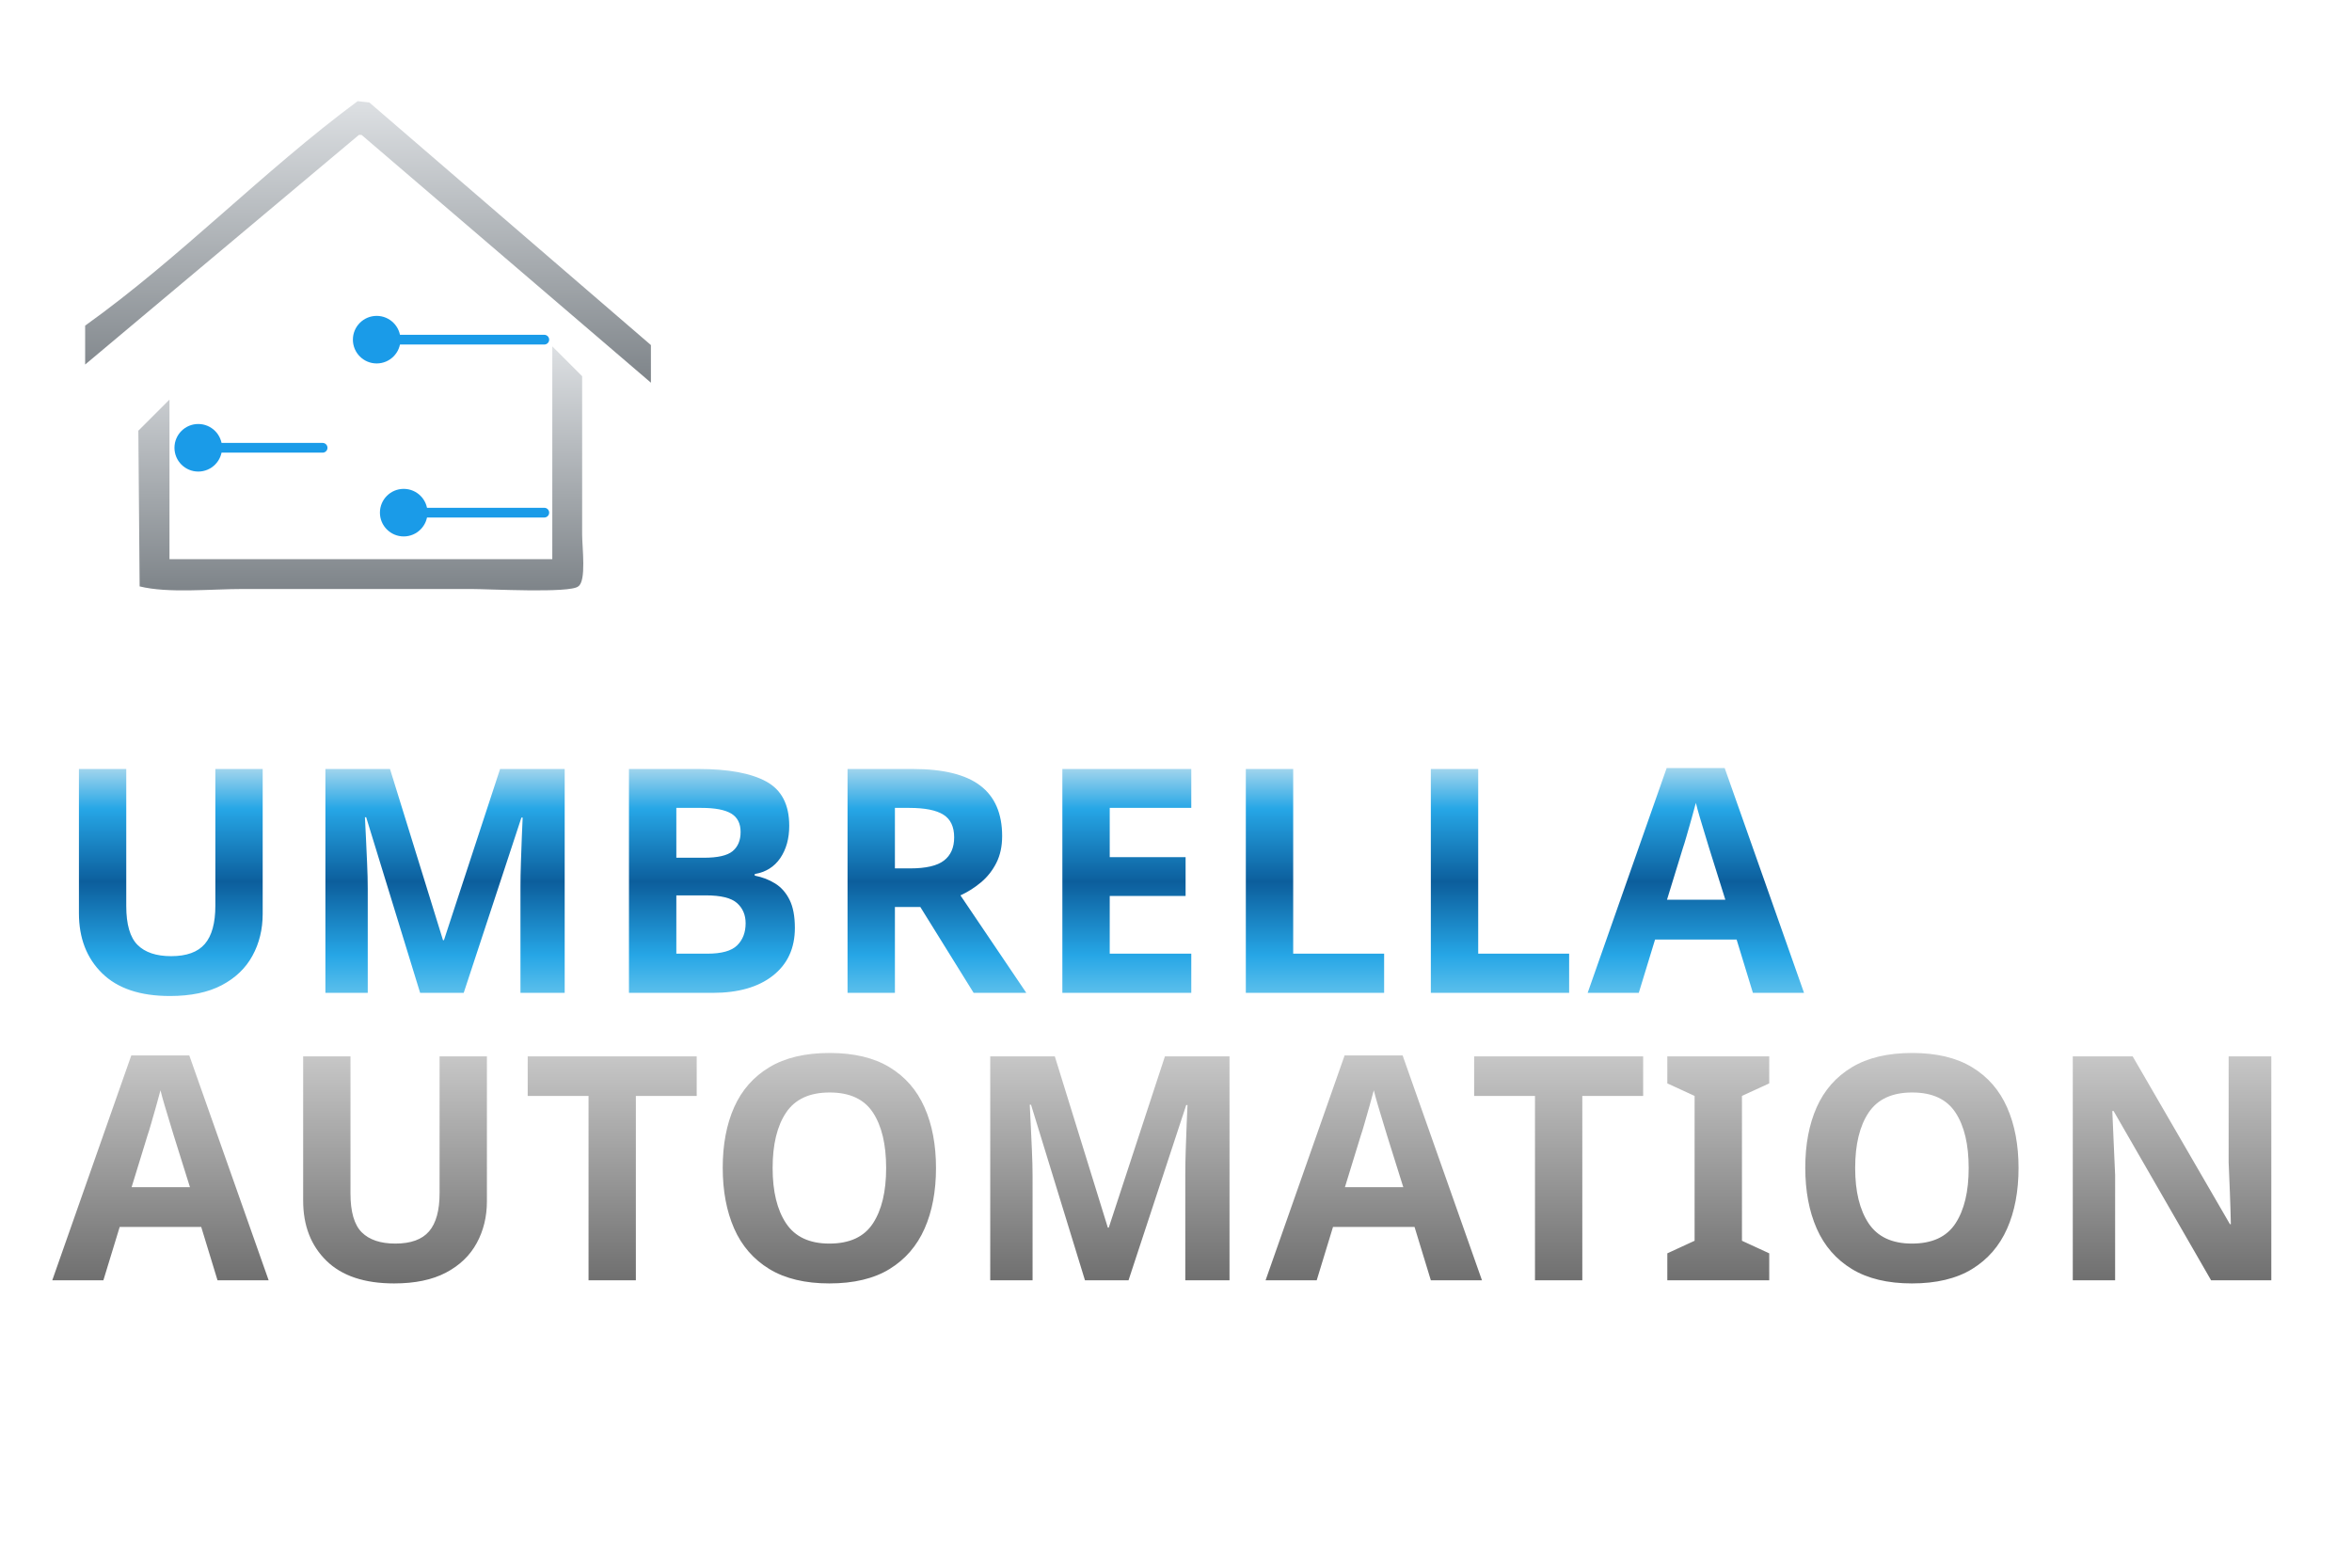
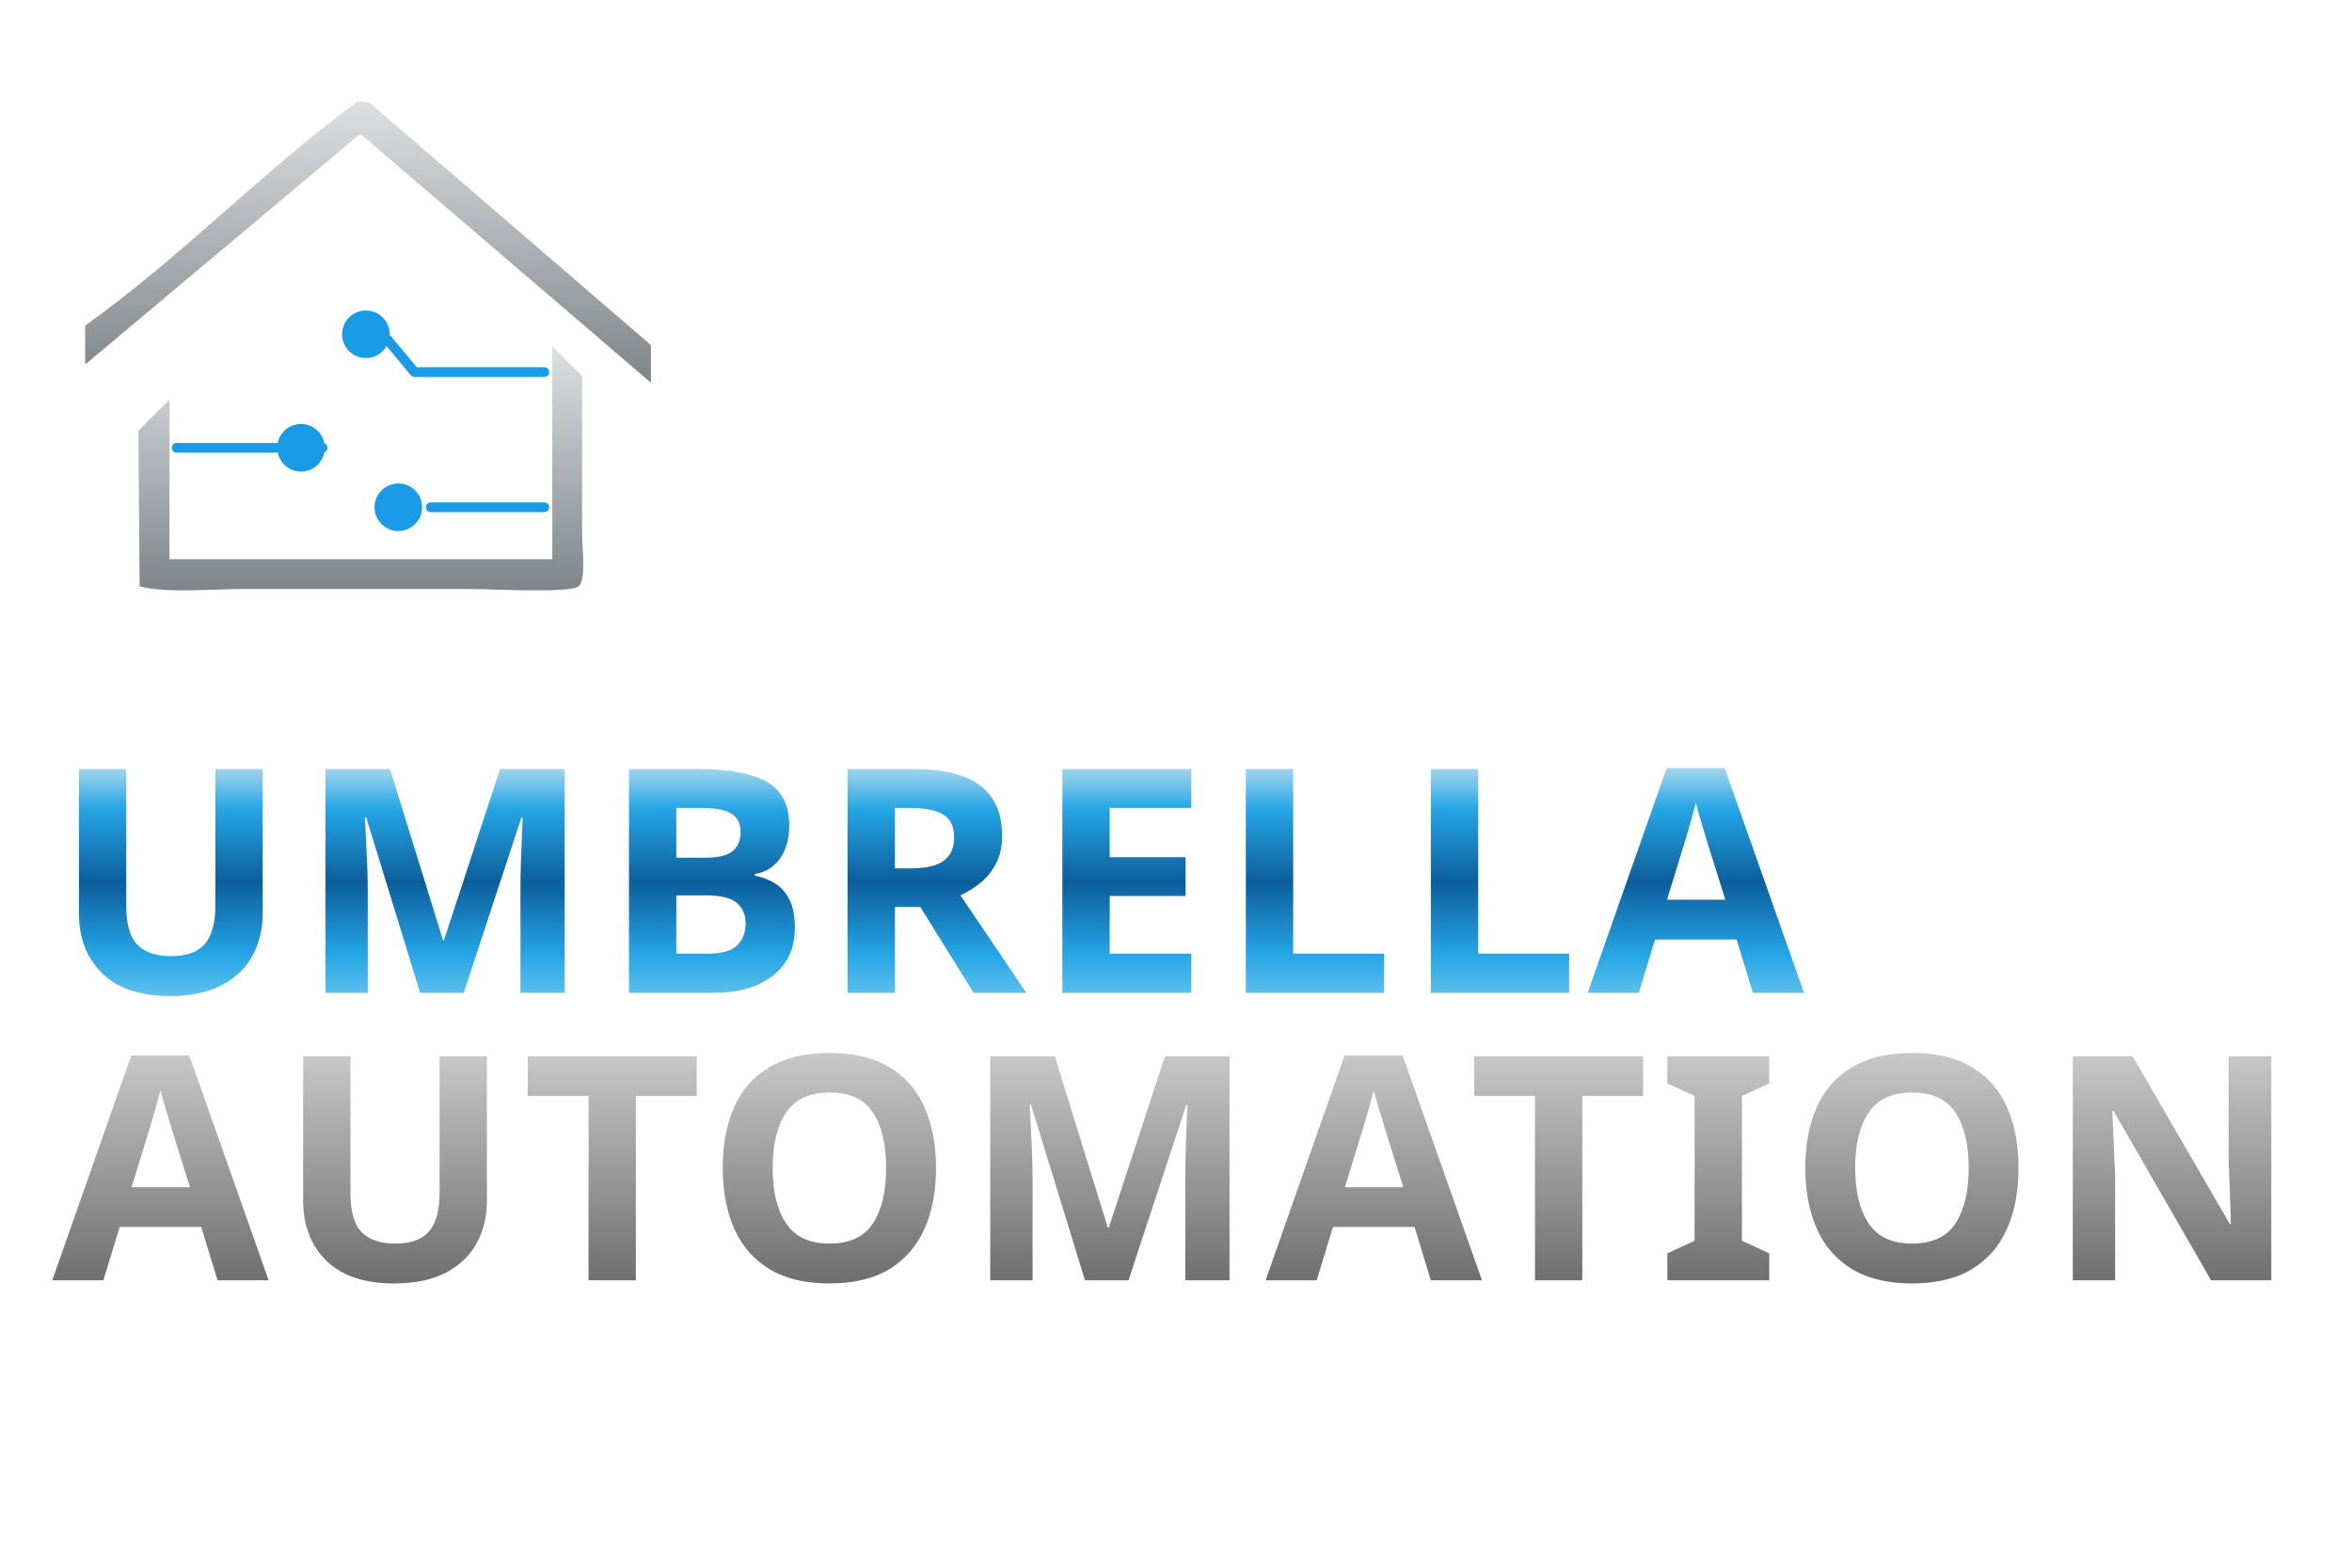
<svg xmlns="http://www.w3.org/2000/svg" viewBox="0 0 900 600" role="img" aria-label="Umbrella Automation stacked logo">
  <defs>
    <linearGradient id="ua-stack-house" x1="0" y1="0" x2="0" y2="1">
      <stop offset="0" stop-color="#dde0e3" />
      <stop offset="1" stop-color="#7e8489" />
    </linearGradient>
    <linearGradient id="ua-stack-blue" x1="0" y1="0" x2="0" y2="1">
      <stop offset="0" stop-color="#a4d6ed" />
      <stop offset="0.18" stop-color="#26a6e6" />
      <stop offset="0.5" stop-color="#0c5e9c" />
      <stop offset="0.82" stop-color="#26a6e6" />
      <stop offset="1" stop-color="#5fc1ec" />
    </linearGradient>
    <linearGradient id="ua-stack-gray" x1="0" y1="0" x2="0" y2="1">
      <stop offset="0" stop-color="#c8c8c8" />
      <stop offset="1" stop-color="#6e6e6e" />
    </linearGradient>
  </defs>
  <svg x="20" y="20" width="240" height="220" viewBox="70 92 116 102">
    <path d="M 126.48 98.88 C 127.20 98.96 127.92 99.04 128.64 99.12 C 145.99 114.08 163.36 129.04 180.72 144.00 C 180.72 146.32 180.72 148.64 180.72 150.96 C 162.88 135.68 145.04 120.40 127.20 105.12 C 127.04 105.12 126.88 105.12 126.72 105.12 C 109.84 119.28 92.96 133.44 76.08 147.60 C 76.08 145.20 76.08 142.80 76.08 140.40 C 93.77 127.76 108.93 111.87 126.48 98.88 Z" fill="url(#ua-stack-house)" />
    <path d="M 91.68 183.60 C 115.28 183.60 138.88 183.60 162.48 183.60 C 162.48 170.48 162.48 157.36 162.48 144.24 C 164.32 146.08 166.16 147.92 168.00 149.76 C 168.00 159.52 168.00 169.28 168.00 179.04 C 168.00 181.41 168.81 187.66 167.28 188.64 C 165.78 189.94 150.75 189.12 147.36 189.12 C 133.36 189.12 119.36 189.12 105.36 189.12 C 99.28 189.12 91.39 189.95 86.16 188.64 C 86.08 179.04 86.00 169.44 85.92 159.84 C 87.84 157.92 89.76 156.00 91.68 154.08 C 91.68 163.92 91.68 173.76, 91.68 183.60 Z" fill="url(#ua-stack-house)" />
-     <g stroke="#1A9BE8" stroke-width="1.8" stroke-linecap="round">
-       <line x1="130" y1="143" x2="161" y2="143" />
-       <line x1="97" y1="163" x2="120" y2="163" />
-       <line x1="135" y1="175" x2="161" y2="175" />
+     <g stroke="#1A9BE8" stroke-width="1.8" stroke-linecap="round" stroke-linejoin="round" fill="none">
+       <path d="M 132 143 L 137 149 L 161 149" />
+       <line x1="93" y1="163" x2="120" y2="163" />
+       <line x1="140" y1="174" x2="161" y2="174" />
    </g>
-     <circle cx="130" cy="143" r="4.4" fill="#1A9BE8" />
-     <circle cx="97" cy="163" r="4.4" fill="#1A9BE8" />
-     <circle cx="135" cy="175" r="4.4" fill="#1A9BE8" />
+     <circle cx="128" cy="142" r="4.4" fill="#1A9BE8" />
+     <circle cx="116" cy="163" r="4.4" fill="#1A9BE8" />
+     <circle cx="134" cy="174" r="4.4" fill="#1A9BE8" />
  </svg>
  <text x="20" y="380" font-family="&quot;Eurostile&quot;,&quot;Eurostile LT W01&quot;,&quot;Microgramma D&quot;,&quot;Saira&quot;,&quot;Aldrich&quot;,&quot;Antonio&quot;,system-ui,sans-serif" font-weight="900" font-size="120" letter-spacing="3" fill="url(#ua-stack-blue)">UMBRELLA</text>
  <text x="20" y="490" font-family="&quot;Eurostile&quot;,&quot;Eurostile LT W01&quot;,&quot;Microgramma D&quot;,&quot;Saira&quot;,&quot;Aldrich&quot;,&quot;Antonio&quot;,system-ui,sans-serif" font-weight="900" font-size="120" letter-spacing="3" fill="url(#ua-stack-gray)">AUTOMATION</text>
</svg>
